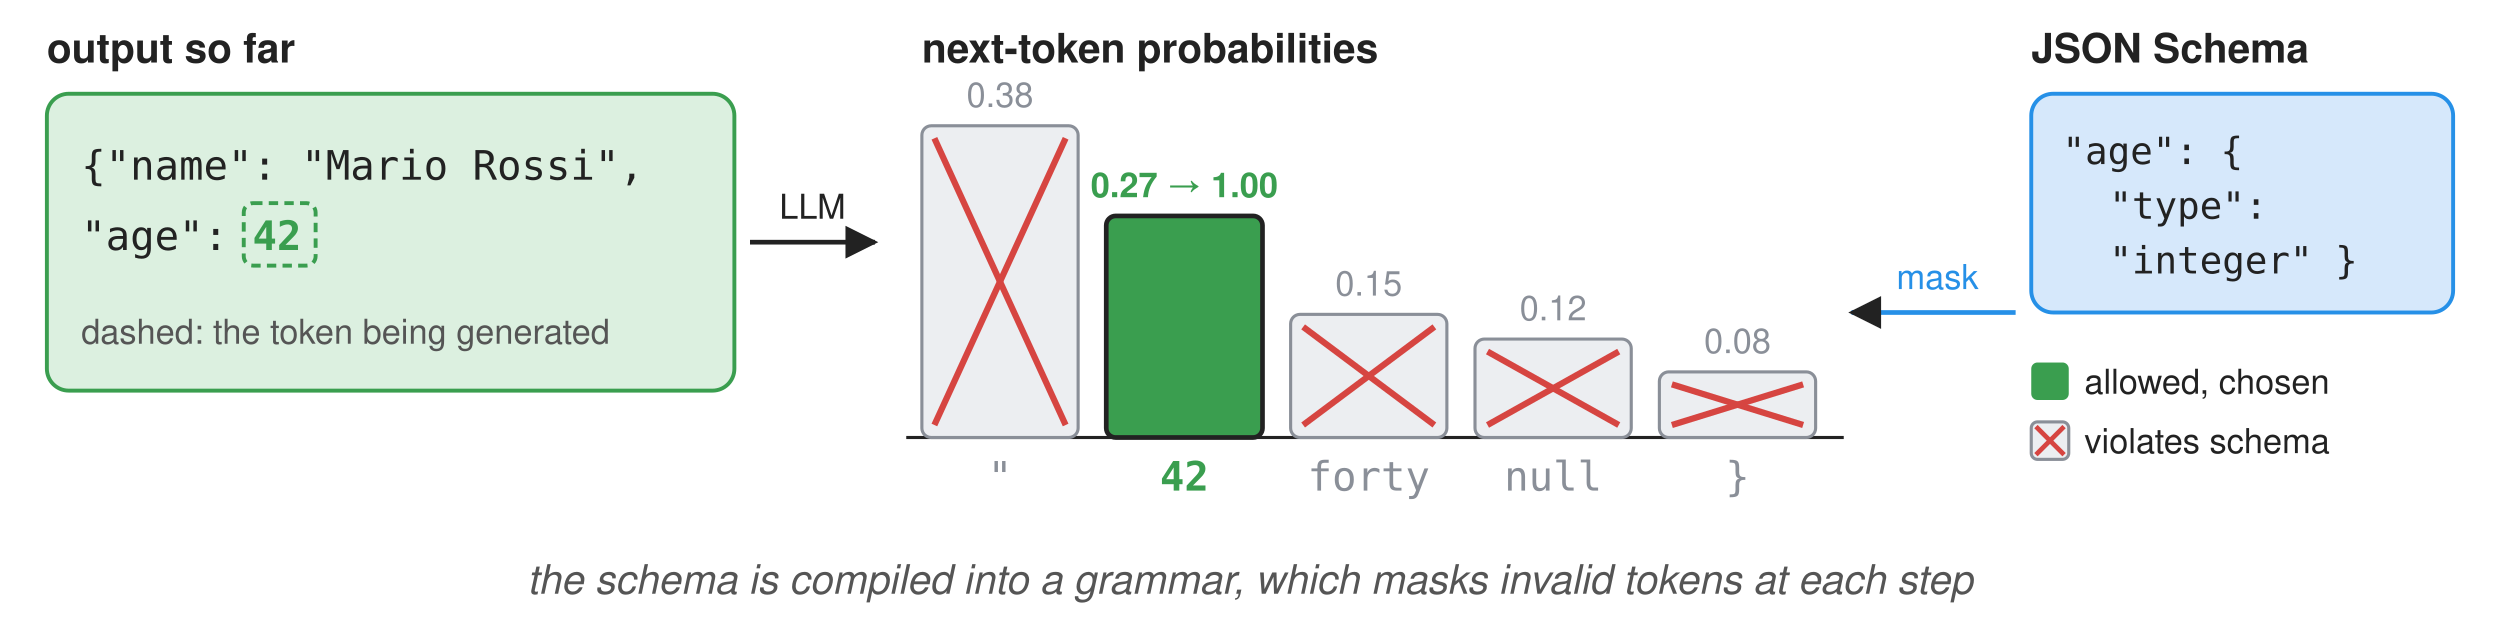
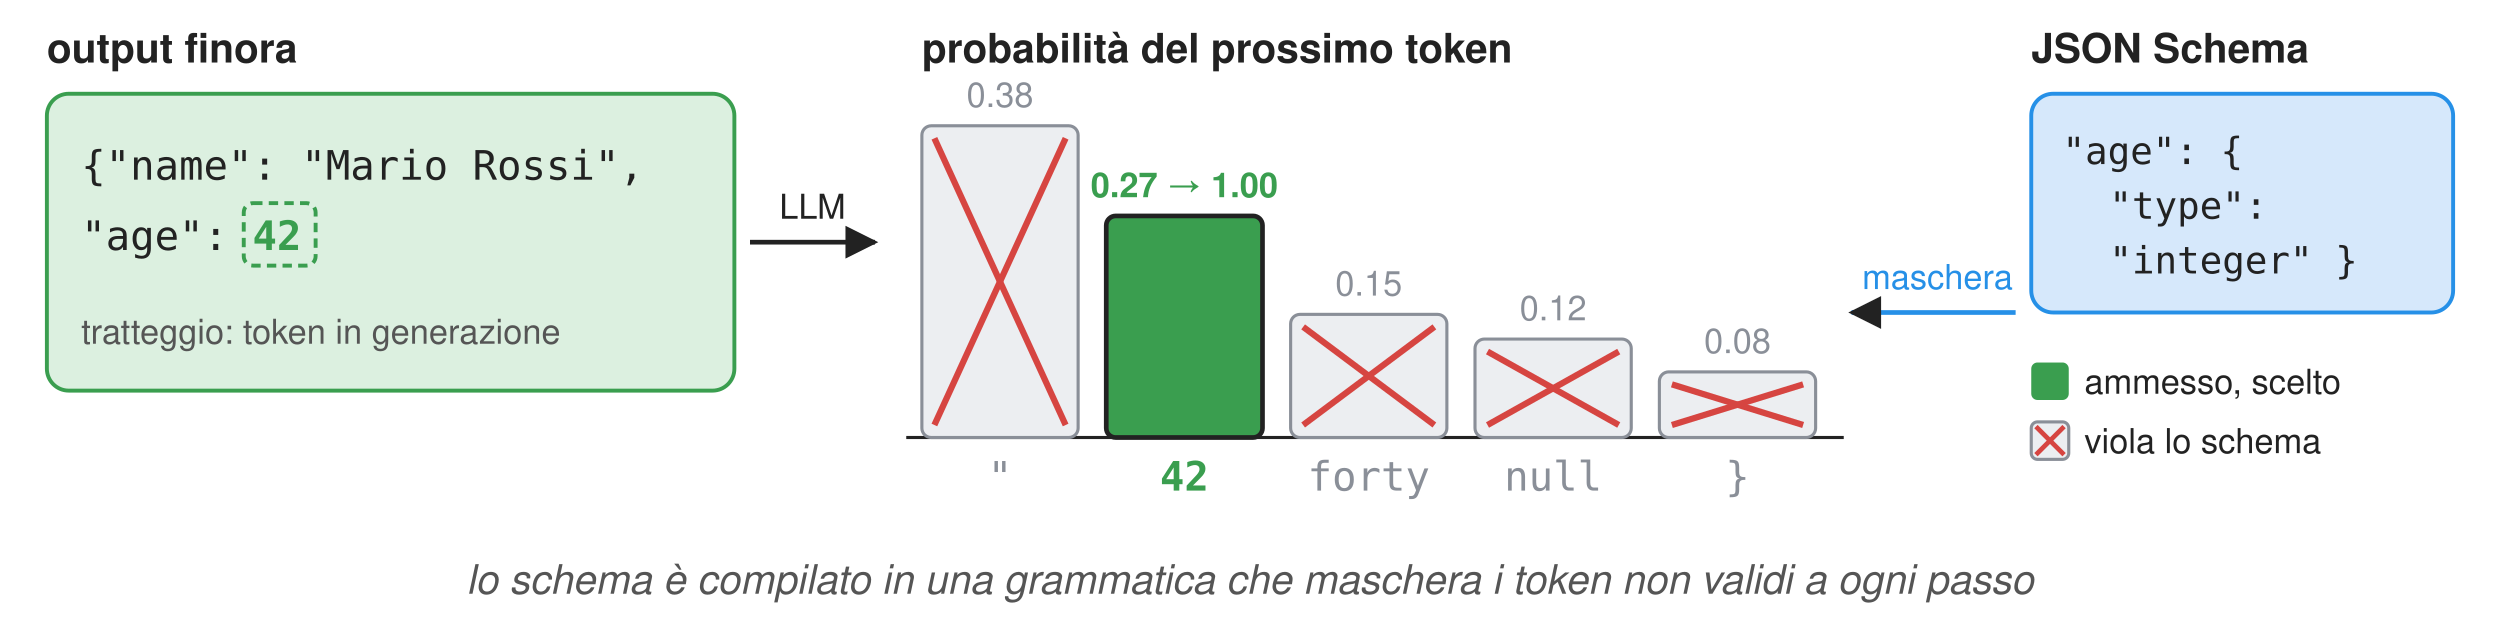
<svg xmlns="http://www.w3.org/2000/svg" viewBox="0 0 1600 400" width="1600" height="400" font-family="'Signika Negative', 'Helvetica Neue', Helvetica, Arial, sans-serif" fill="#222222">
  <defs>
    <marker id="ah" viewBox="0 0 10 10" refX="9" refY="5" markerWidth="7" markerHeight="7" orient="auto-start-reverse">
      <path d="M0,0 L10,5 L0,10 z" fill="#222222" />
    </marker>
  </defs>
-   <text x="30" y="40" font-size="26" font-weight="bold">output so far</text>
+   <text x="30" y="40" font-size="26" font-weight="bold">output finora</text>
  <rect x="30" y="60" width="440" height="190" rx="14" fill="#dcf0e0" stroke="#3a9e4f" stroke-width="2.5" />
  <text font-family="'JetBrains Mono', Menlo, Consolas, monospace" font-size="26" x="52" y="115">{"name": "Mario Rossi",</text>
  <text font-family="'JetBrains Mono', Menlo, Consolas, monospace" font-size="26" x="52" y="160"> "age": <tspan fill="#3a9e4f" font-weight="bold">42</tspan>
  </text>
  <rect x="156" y="130" width="46" height="40" rx="6" fill="none" stroke="#3a9e4f" stroke-width="2.5" stroke-dasharray="6 4" />
-   <text x="52" y="220" font-size="22" fill="#555555">dashed: the token being generated</text>
+   <text x="52" y="220" font-size="22" fill="#555555">tratteggio: token in generazione</text>
  <line x1="480" y1="155" x2="560" y2="155" stroke="#222222" stroke-width="3" marker-end="url(#ah)" />
  <text x="520" y="140" font-size="22" text-anchor="middle">LLM</text>
-   <text x="590" y="40" font-size="26" font-weight="bold">next-token probabilities</text>
+   <text x="590" y="40" font-size="26" font-weight="bold">probabilità del prossimo token</text>
  <line x1="580" y1="280" x2="1180" y2="280" stroke="#222222" stroke-width="2" />
  <rect x="590" y="80.5" width="100" height="199.5" rx="6" fill="#eceef1" stroke="#8a8f98" stroke-width="2" />
  <line x1="598" y1="88.5" x2="682" y2="272" stroke="#d64541" stroke-width="4" />
  <line x1="682" y1="88.5" x2="598" y2="272" stroke="#d64541" stroke-width="4" />
  <text x="640.0" y="68.5" font-size="22" text-anchor="middle" fill="#8a8f98">0.38</text>
  <text font-family="'JetBrains Mono', Menlo, Consolas, monospace" x="640.0" y="314" font-size="26" text-anchor="middle" fill="#8a8f98" font-weight="normal">"</text>
  <rect x="708" y="138.2" width="100" height="141.8" rx="6" fill="#3a9e4f" stroke="#222222" stroke-width="3" />
  <text x="758.0" y="126.2" font-size="22" text-anchor="middle" fill="#3a9e4f" font-weight="bold">0.27 → 1.00</text>
  <text font-family="'JetBrains Mono', Menlo, Consolas, monospace" x="758.0" y="314" font-size="26" text-anchor="middle" fill="#3a9e4f" font-weight="bold">42</text>
  <rect x="826" y="201.2" width="100" height="78.8" rx="6" fill="#eceef1" stroke="#8a8f98" stroke-width="2" />
  <line x1="834" y1="209.2" x2="918" y2="272" stroke="#d64541" stroke-width="4" />
  <line x1="918" y1="209.2" x2="834" y2="272" stroke="#d64541" stroke-width="4" />
  <text x="876.0" y="189.2" font-size="22" text-anchor="middle" fill="#8a8f98">0.15</text>
  <text font-family="'JetBrains Mono', Menlo, Consolas, monospace" x="876.0" y="314" font-size="26" text-anchor="middle" fill="#8a8f98" font-weight="normal">forty</text>
  <rect x="944" y="217.0" width="100" height="63.0" rx="6" fill="#eceef1" stroke="#8a8f98" stroke-width="2" />
  <line x1="952" y1="225.0" x2="1036" y2="272" stroke="#d64541" stroke-width="4" />
  <line x1="1036" y1="225.0" x2="952" y2="272" stroke="#d64541" stroke-width="4" />
  <text x="994.0" y="205.0" font-size="22" text-anchor="middle" fill="#8a8f98">0.12</text>
  <text font-family="'JetBrains Mono', Menlo, Consolas, monospace" x="994.0" y="314" font-size="26" text-anchor="middle" fill="#8a8f98" font-weight="normal">null</text>
  <rect x="1062" y="238.0" width="100" height="42.0" rx="6" fill="#eceef1" stroke="#8a8f98" stroke-width="2" />
  <line x1="1070" y1="246.0" x2="1154" y2="272" stroke="#d64541" stroke-width="4" />
  <line x1="1154" y1="246.0" x2="1070" y2="272" stroke="#d64541" stroke-width="4" />
  <text x="1112.0" y="226.0" font-size="22" text-anchor="middle" fill="#8a8f98">0.08</text>
  <text font-family="'JetBrains Mono', Menlo, Consolas, monospace" x="1112.0" y="314" font-size="26" text-anchor="middle" fill="#8a8f98" font-weight="normal">}</text>
  <text x="1300" y="40" font-size="26" font-weight="bold">JSON Schema</text>
  <rect x="1300" y="60" width="270" height="140" rx="14" fill="#d6e8fb" stroke="#2690e7" stroke-width="2.5" />
  <text font-family="'JetBrains Mono', Menlo, Consolas, monospace" font-size="24" x="1320" y="105">"age": {</text>
  <text font-family="'JetBrains Mono', Menlo, Consolas, monospace" font-size="24" x="1350" y="140">"type":</text>
  <text font-family="'JetBrains Mono', Menlo, Consolas, monospace" font-size="24" x="1350" y="175">"integer" }</text>
  <line x1="1290" y1="200" x2="1185" y2="200" stroke="#2690e7" stroke-width="3" marker-end="url(#ah)" />
-   <text x="1240" y="185" font-size="22" text-anchor="middle" fill="#2690e7">mask</text>
+   <text x="1240" y="185" font-size="22" text-anchor="middle" fill="#2690e7">maschera</text>
  <rect x="1300" y="232" width="24" height="24" rx="4" fill="#3a9e4f" />
-   <text x="1334" y="252" font-size="22">allowed, chosen</text>
+   <text x="1334" y="252" font-size="22">ammesso, scelto</text>
  <rect x="1300" y="270" width="24" height="24" rx="4" fill="#eceef1" stroke="#8a8f98" stroke-width="2" />
  <line x1="1303" y1="273" x2="1321" y2="291" stroke="#d64541" stroke-width="3" />
  <line x1="1321" y1="273" x2="1303" y2="291" stroke="#d64541" stroke-width="3" />
-   <text x="1334" y="290" font-size="22">violates schema</text>
-   <text x="800.0" y="380" font-size="26" text-anchor="middle" fill="#555555" font-style="italic">the schema is compiled into a grammar, which masks invalid tokens at each step</text>
+   <text x="1334" y="290" font-size="22">viola lo schema</text>
+   <text x="800.0" y="380" font-size="26" text-anchor="middle" fill="#555555" font-style="italic">lo schema è compilato in una grammatica che maschera i token non validi a ogni passo</text>
</svg>
